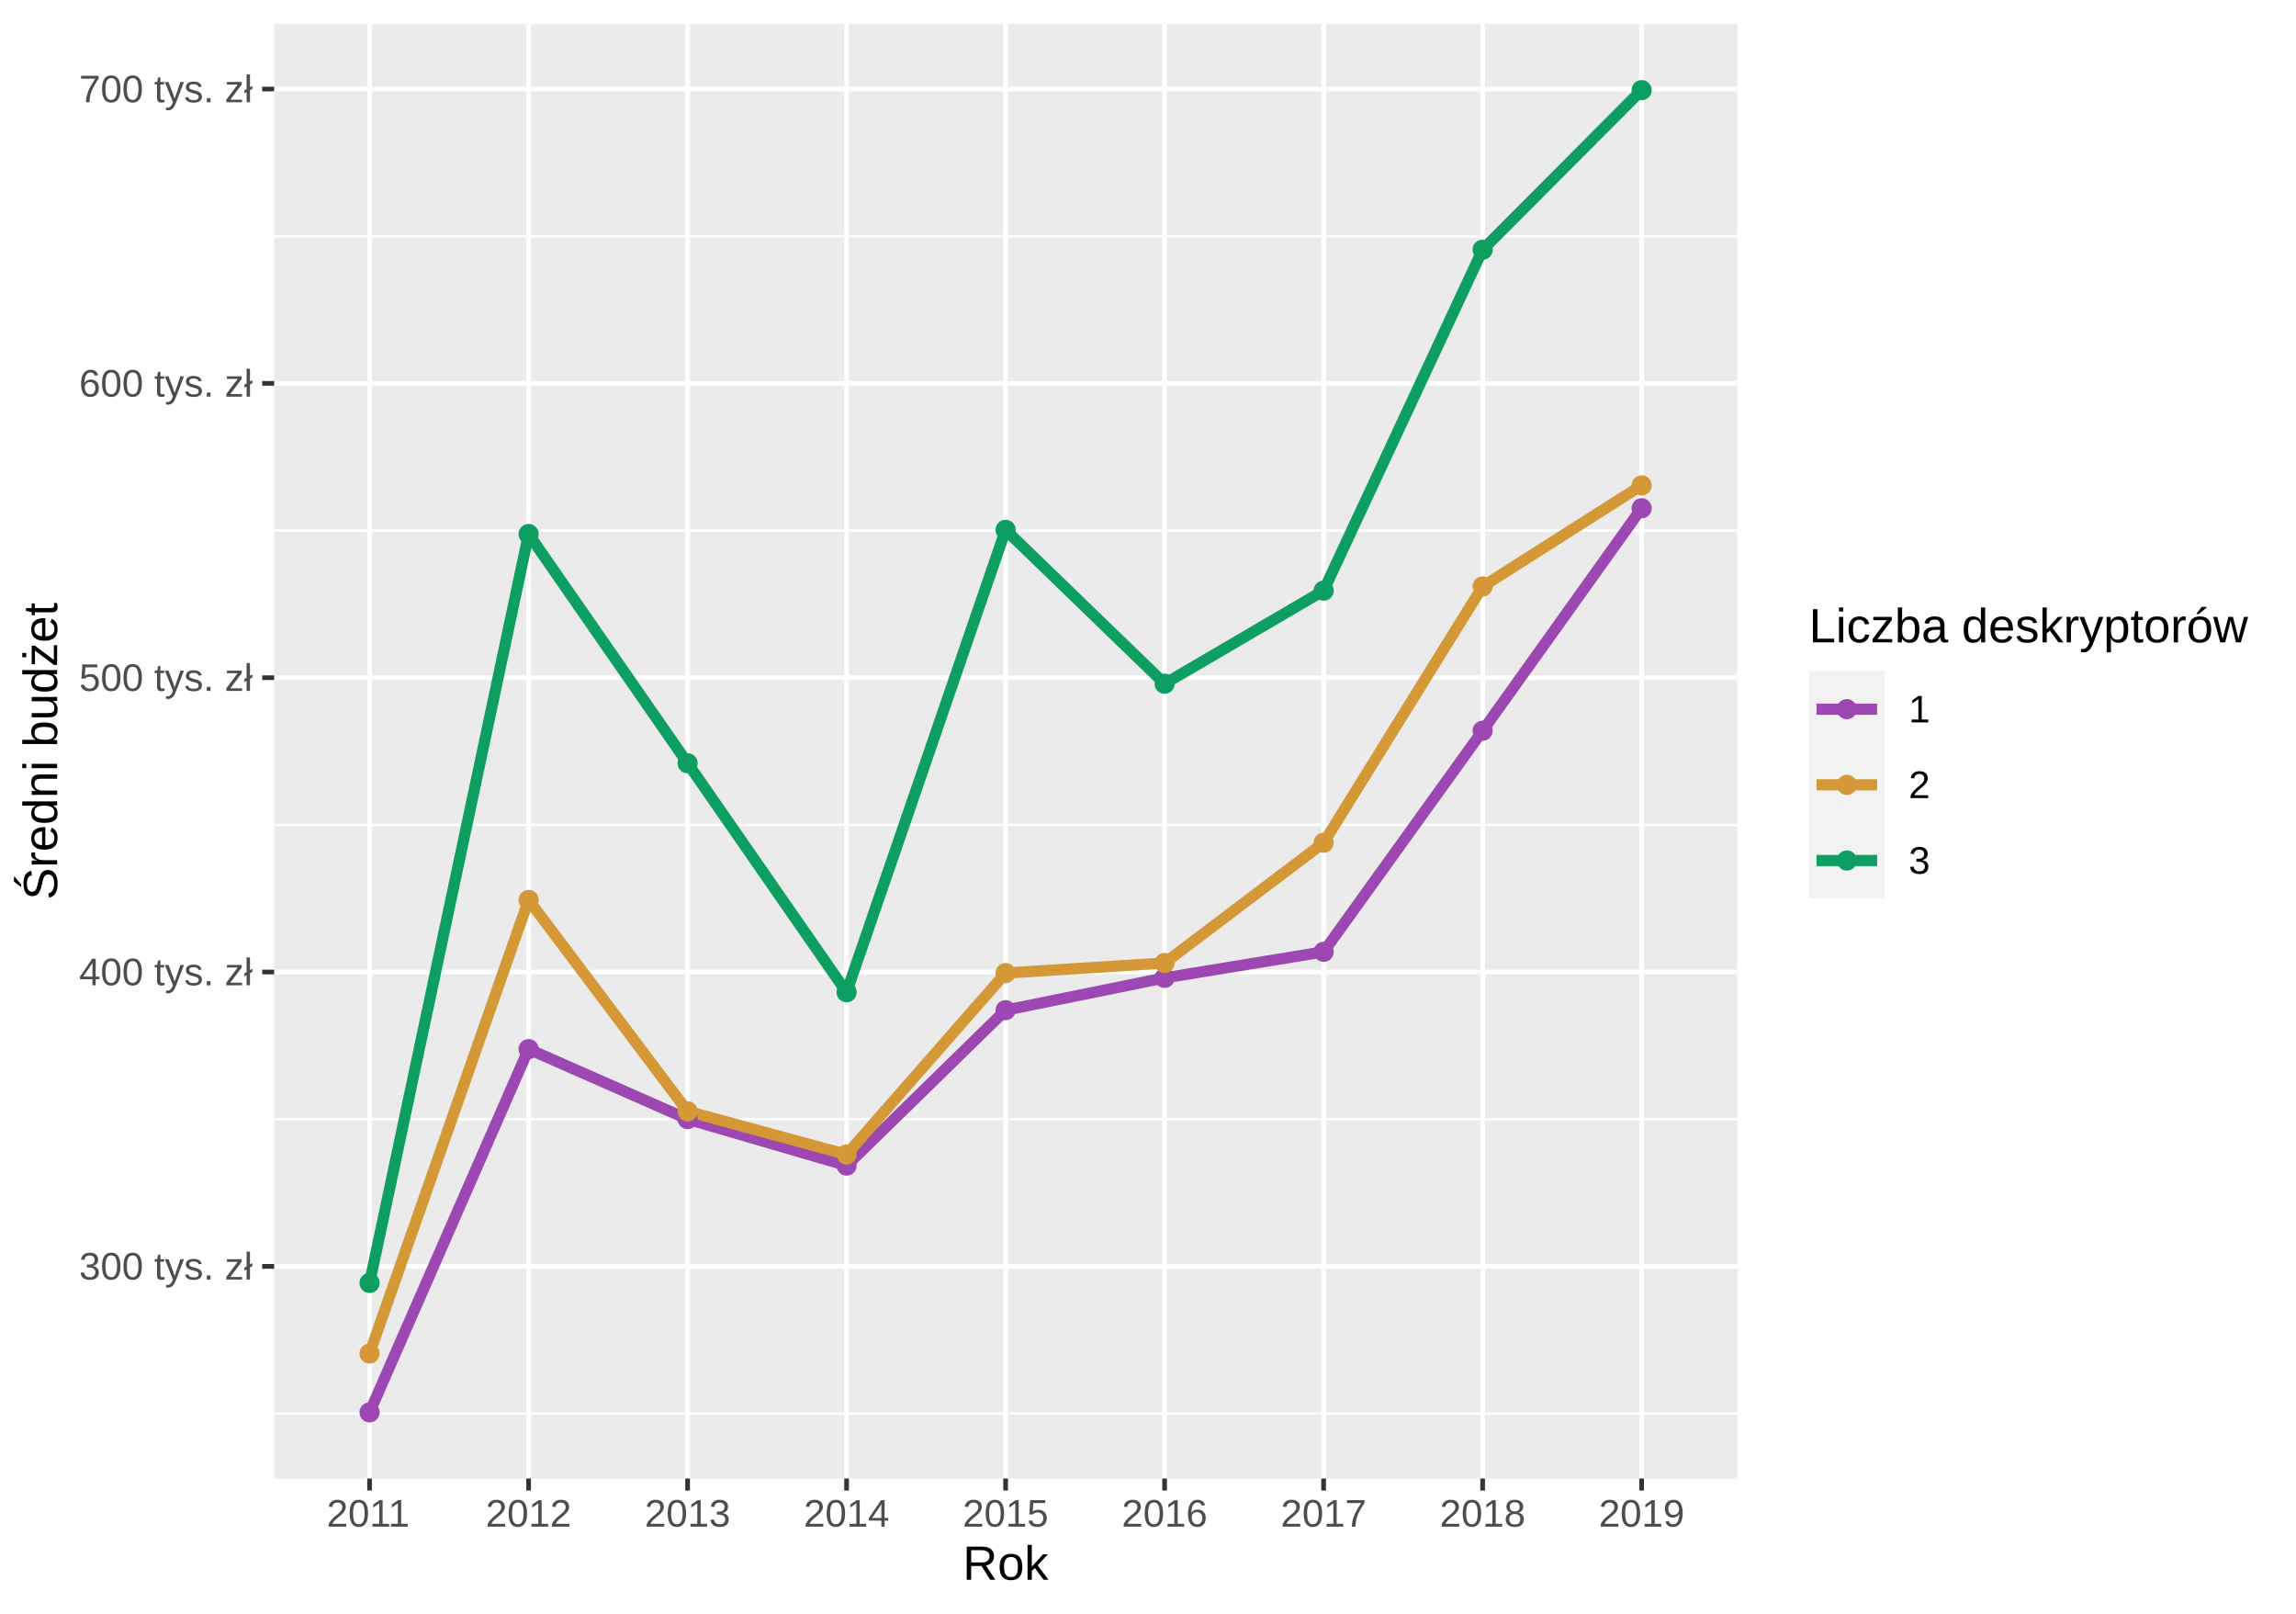
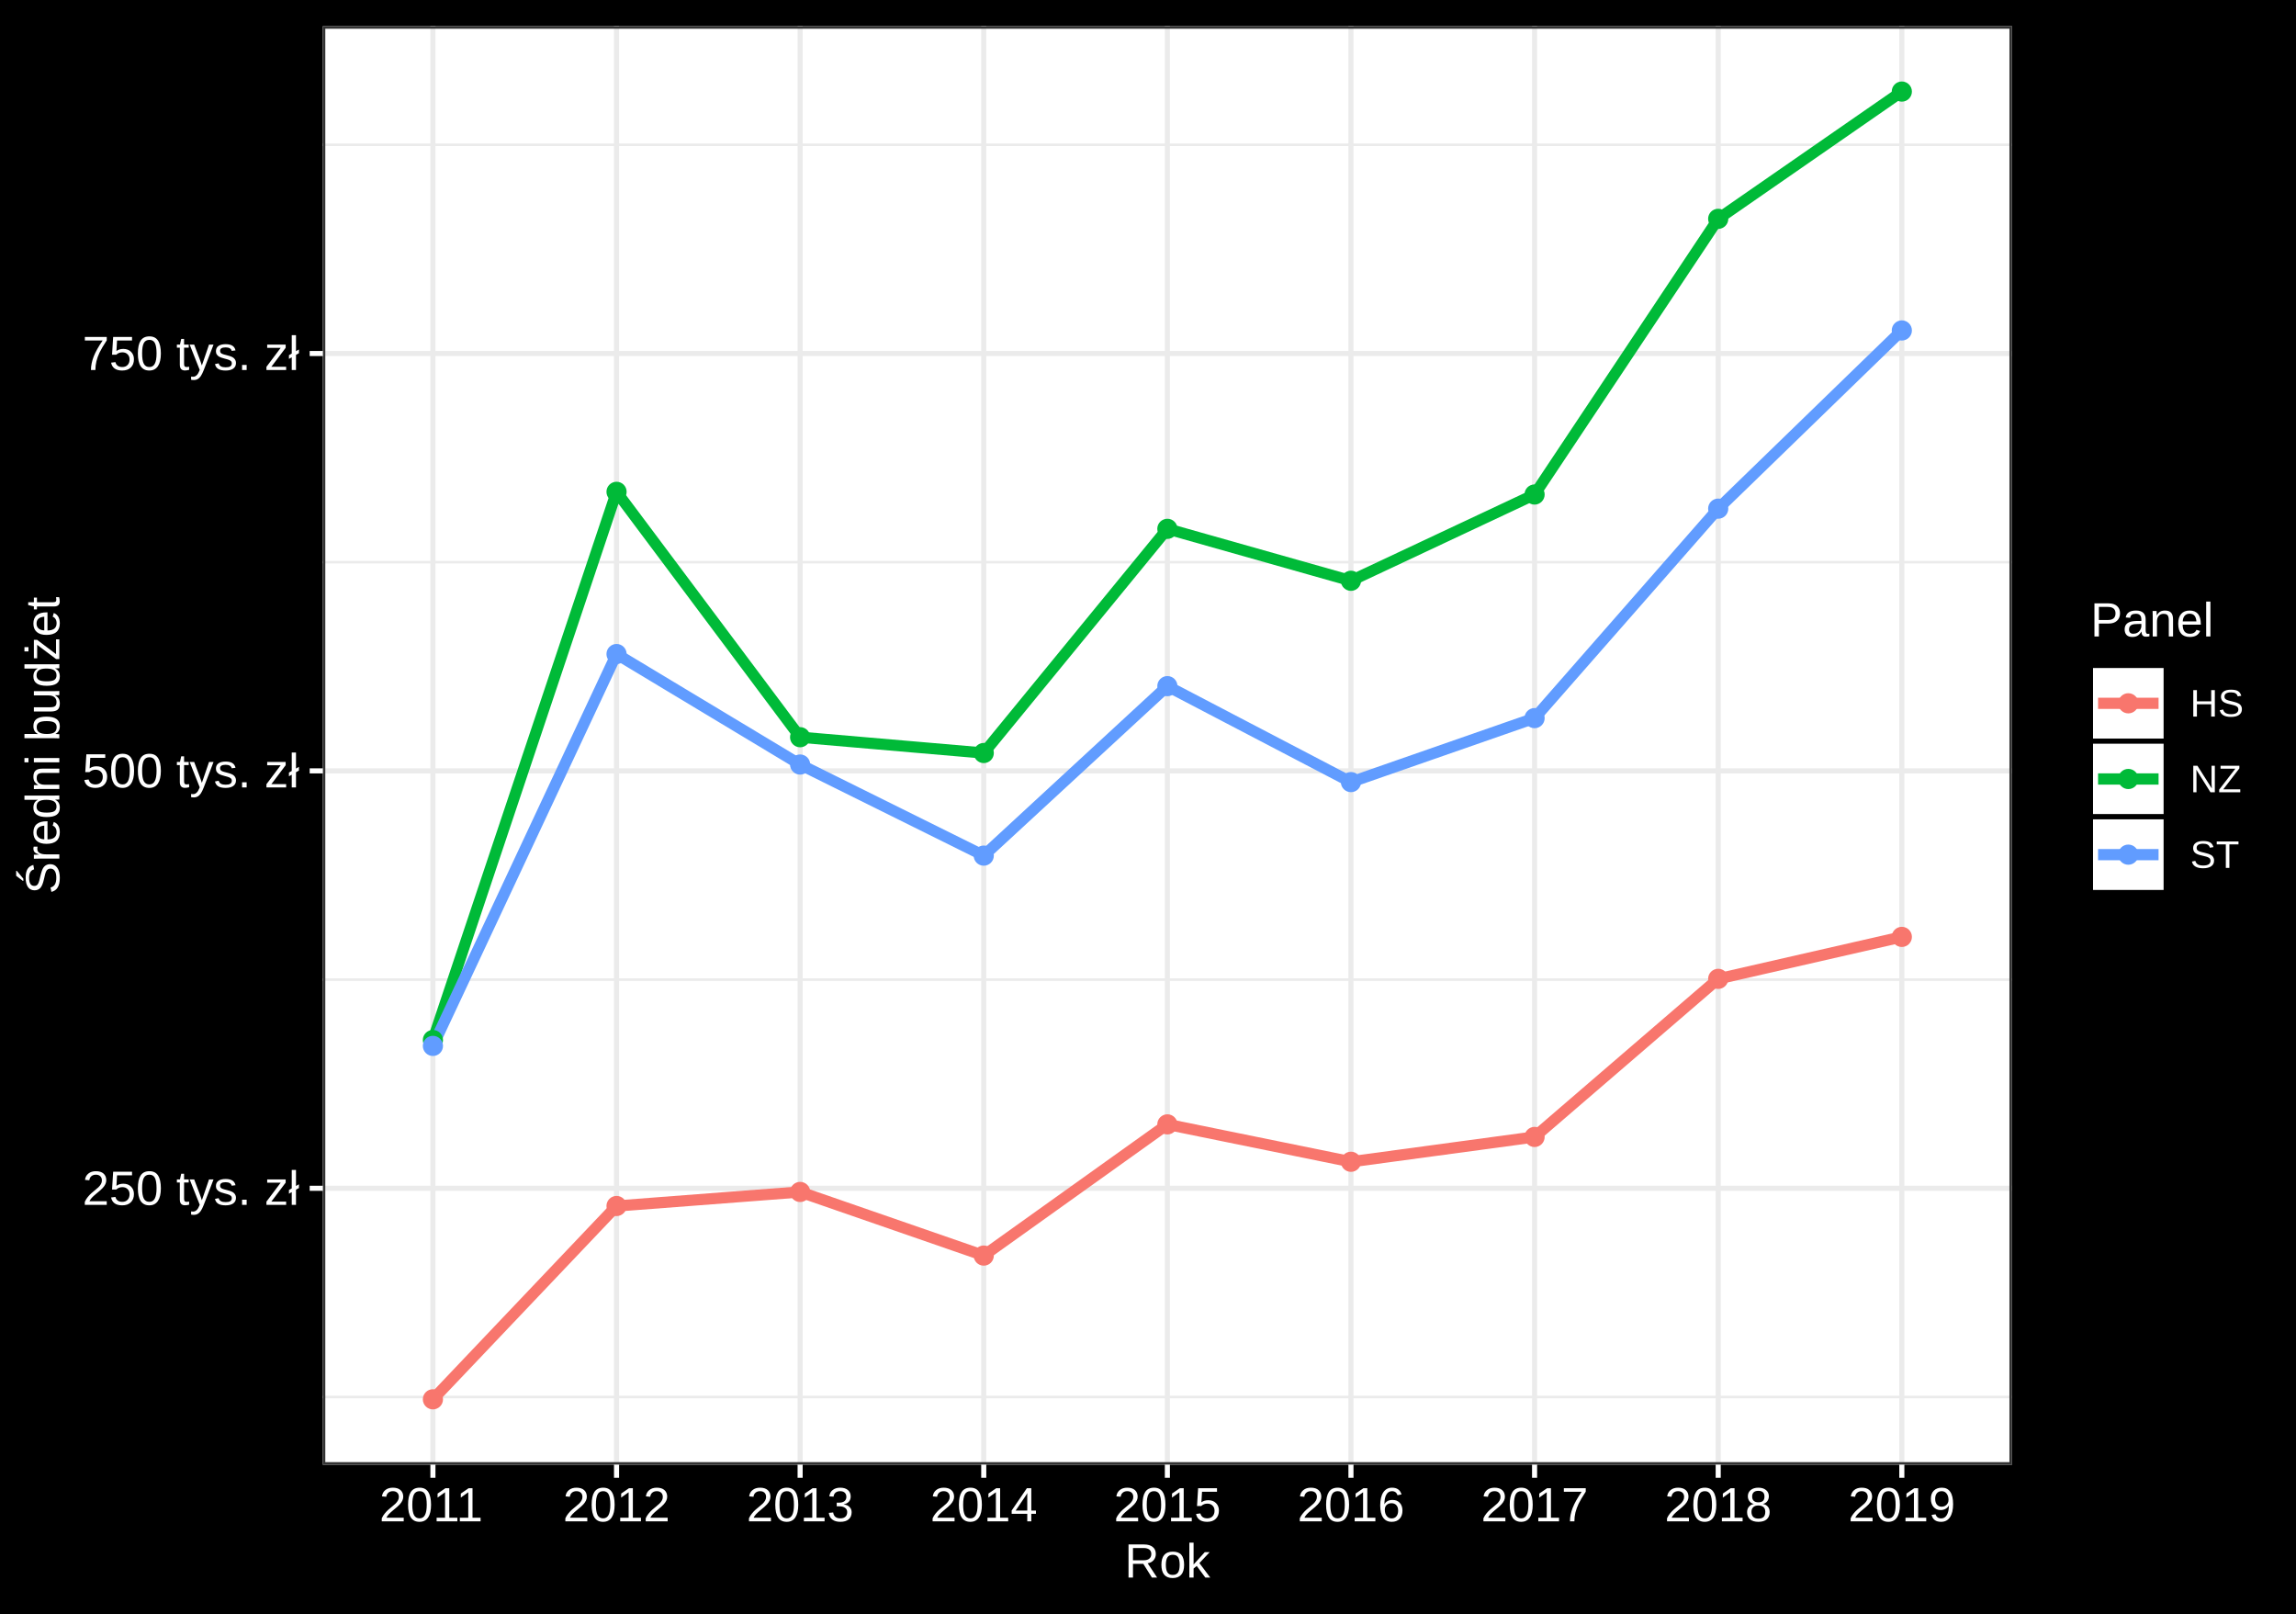
<svg xmlns="http://www.w3.org/2000/svg" viewBox="0 0 524.41 368.50">
  <defs>
    <style type="text/css">
    line, polyline, polygon, path, rect, circle {
      fill: none;
      stroke: #000000;
      stroke-linecap: round;
      stroke-linejoin: round;
      stroke-miterlimit: 10.00;
    }
  </style>
  </defs>
  <rect width="100%" height="100%" style="stroke: none; fill: #FFFFFF;" />
-   <rect x="0" y="0.00" width="524.41" height="368.50" style="stroke-width: 1.07; stroke: #FFFFFF; fill: #FFFFFF;" />
+   <rect x="0.00" y="0.00" width="524.41" height="368.50" style="stroke-width: 1.16; fill: #000000;" />
  <defs>
-     <clipPath id="cpNjIuNjJ8Mzk2Ljc0fDMzNy42Mnw1LjQ4">
-       <rect x="62.62" y="5.48" width="334.13" height="332.14" />
+     <clipPath id="cpNzMuNzJ8NDU5LjU0fDMzNC40Nnw1Ljk4">
+       <rect x="73.72" y="5.98" width="385.82" height="328.48" />
    </clipPath>
  </defs>
-   <rect x="62.62" y="5.48" width="334.13" height="332.14" style="stroke-width: 1.07; stroke: none; fill: #EBEBEB;" clip-path="url(#cpNjIuNjJ8Mzk2Ljc0fDMzNy42Mnw1LjQ4)" />
-   <polyline points="62.62,322.77 396.74,322.77 " style="stroke-width: 0.53; stroke: #FFFFFF; stroke-linecap: butt;" clip-path="url(#cpNjIuNjJ8Mzk2Ljc0fDMzNy42Mnw1LjQ4)" />
-   <polyline points="62.62,255.56 396.74,255.56 " style="stroke-width: 0.53; stroke: #FFFFFF; stroke-linecap: butt;" clip-path="url(#cpNjIuNjJ8Mzk2Ljc0fDMzNy42Mnw1LjQ4)" />
-   <polyline points="62.62,188.35 396.74,188.35 " style="stroke-width: 0.53; stroke: #FFFFFF; stroke-linecap: butt;" clip-path="url(#cpNjIuNjJ8Mzk2Ljc0fDMzNy42Mnw1LjQ4)" />
-   <polyline points="62.62,121.15 396.74,121.15 " style="stroke-width: 0.53; stroke: #FFFFFF; stroke-linecap: butt;" clip-path="url(#cpNjIuNjJ8Mzk2Ljc0fDMzNy42Mnw1LjQ4)" />
-   <polyline points="62.62,53.94 396.74,53.94 " style="stroke-width: 0.53; stroke: #FFFFFF; stroke-linecap: butt;" clip-path="url(#cpNjIuNjJ8Mzk2Ljc0fDMzNy42Mnw1LjQ4)" />
-   <polyline points="62.62,289.17 396.74,289.17 " style="stroke-width: 1.07; stroke: #FFFFFF; stroke-linecap: butt;" clip-path="url(#cpNjIuNjJ8Mzk2Ljc0fDMzNy42Mnw1LjQ4)" />
-   <polyline points="62.62,221.96 396.74,221.96 " style="stroke-width: 1.07; stroke: #FFFFFF; stroke-linecap: butt;" clip-path="url(#cpNjIuNjJ8Mzk2Ljc0fDMzNy42Mnw1LjQ4)" />
-   <polyline points="62.62,154.75 396.74,154.75 " style="stroke-width: 1.07; stroke: #FFFFFF; stroke-linecap: butt;" clip-path="url(#cpNjIuNjJ8Mzk2Ljc0fDMzNy42Mnw1LjQ4)" />
-   <polyline points="62.62,87.54 396.74,87.54 " style="stroke-width: 1.07; stroke: #FFFFFF; stroke-linecap: butt;" clip-path="url(#cpNjIuNjJ8Mzk2Ljc0fDMzNy42Mnw1LjQ4)" />
-   <polyline points="62.62,20.33 396.74,20.33 " style="stroke-width: 1.07; stroke: #FFFFFF; stroke-linecap: butt;" clip-path="url(#cpNjIuNjJ8Mzk2Ljc0fDMzNy42Mnw1LjQ4)" />
-   <polyline points="84.41,337.62 84.41,5.48 " style="stroke-width: 1.07; stroke: #FFFFFF; stroke-linecap: butt;" clip-path="url(#cpNjIuNjJ8Mzk2Ljc0fDMzNy42Mnw1LjQ4)" />
-   <polyline points="120.73,337.62 120.73,5.48 " style="stroke-width: 1.07; stroke: #FFFFFF; stroke-linecap: butt;" clip-path="url(#cpNjIuNjJ8Mzk2Ljc0fDMzNy42Mnw1LjQ4)" />
-   <polyline points="157.05,337.62 157.05,5.48 " style="stroke-width: 1.07; stroke: #FFFFFF; stroke-linecap: butt;" clip-path="url(#cpNjIuNjJ8Mzk2Ljc0fDMzNy42Mnw1LjQ4)" />
-   <polyline points="193.36,337.62 193.36,5.48 " style="stroke-width: 1.07; stroke: #FFFFFF; stroke-linecap: butt;" clip-path="url(#cpNjIuNjJ8Mzk2Ljc0fDMzNy42Mnw1LjQ4)" />
-   <polyline points="229.68,337.62 229.68,5.48 " style="stroke-width: 1.07; stroke: #FFFFFF; stroke-linecap: butt;" clip-path="url(#cpNjIuNjJ8Mzk2Ljc0fDMzNy42Mnw1LjQ4)" />
-   <polyline points="266.00,337.62 266.00,5.48 " style="stroke-width: 1.07; stroke: #FFFFFF; stroke-linecap: butt;" clip-path="url(#cpNjIuNjJ8Mzk2Ljc0fDMzNy42Mnw1LjQ4)" />
-   <polyline points="302.32,337.62 302.32,5.48 " style="stroke-width: 1.07; stroke: #FFFFFF; stroke-linecap: butt;" clip-path="url(#cpNjIuNjJ8Mzk2Ljc0fDMzNy42Mnw1LjQ4)" />
-   <polyline points="338.64,337.62 338.64,5.48 " style="stroke-width: 1.07; stroke: #FFFFFF; stroke-linecap: butt;" clip-path="url(#cpNjIuNjJ8Mzk2Ljc0fDMzNy42Mnw1LjQ4)" />
-   <polyline points="374.95,337.62 374.95,5.48 " style="stroke-width: 1.07; stroke: #FFFFFF; stroke-linecap: butt;" clip-path="url(#cpNjIuNjJ8Mzk2Ljc0fDMzNy42Mnw1LjQ4)" />
-   <polyline points="84.41,322.52 120.73,239.56 157.05,255.55 193.36,266.16 229.68,230.67 266.00,223.30 302.32,217.35 338.64,166.86 374.95,116.06 " style="stroke-width: 2.56; stroke: #9D47B3; stroke-linecap: butt;" clip-path="url(#cpNjIuNjJ8Mzk2Ljc0fDMzNy42Mnw1LjQ4)" />
-   <polyline points="84.41,309.09 120.73,205.50 157.05,253.77 193.36,263.63 229.68,222.20 266.00,219.90 302.32,192.44 338.64,133.91 374.95,110.84 " style="stroke-width: 2.56; stroke: #D49837; stroke-linecap: butt;" clip-path="url(#cpNjIuNjJ8Mzk2Ljc0fDMzNy42Mnw1LjQ4)" />
-   <polyline points="84.41,292.96 120.73,121.95 157.05,174.28 193.36,226.58 229.68,120.99 266.00,156.12 302.32,134.87 338.64,57.01 374.95,20.58 " style="stroke-width: 2.56; stroke: #0D9E61; stroke-linecap: butt;" clip-path="url(#cpNjIuNjJ8Mzk2Ljc0fDMzNy42Mnw1LjQ4)" />
-   <circle cx="84.41" cy="322.52" r="1.95" style="stroke-width: 0.71; stroke: #9D47B3; fill: #9D47B3;" clip-path="url(#cpNjIuNjJ8Mzk2Ljc0fDMzNy42Mnw1LjQ4)" />
-   <circle cx="84.41" cy="309.09" r="1.95" style="stroke-width: 0.71; stroke: #D49837; fill: #D49837;" clip-path="url(#cpNjIuNjJ8Mzk2Ljc0fDMzNy42Mnw1LjQ4)" />
-   <circle cx="84.41" cy="292.96" r="1.95" style="stroke-width: 0.71; stroke: #0D9E61; fill: #0D9E61;" clip-path="url(#cpNjIuNjJ8Mzk2Ljc0fDMzNy42Mnw1LjQ4)" />
-   <circle cx="120.73" cy="239.56" r="1.95" style="stroke-width: 0.71; stroke: #9D47B3; fill: #9D47B3;" clip-path="url(#cpNjIuNjJ8Mzk2Ljc0fDMzNy42Mnw1LjQ4)" />
-   <circle cx="120.73" cy="205.50" r="1.95" style="stroke-width: 0.71; stroke: #D49837; fill: #D49837;" clip-path="url(#cpNjIuNjJ8Mzk2Ljc0fDMzNy42Mnw1LjQ4)" />
-   <circle cx="120.73" cy="121.95" r="1.95" style="stroke-width: 0.71; stroke: #0D9E61; fill: #0D9E61;" clip-path="url(#cpNjIuNjJ8Mzk2Ljc0fDMzNy42Mnw1LjQ4)" />
-   <circle cx="157.05" cy="255.55" r="1.95" style="stroke-width: 0.71; stroke: #9D47B3; fill: #9D47B3;" clip-path="url(#cpNjIuNjJ8Mzk2Ljc0fDMzNy42Mnw1LjQ4)" />
-   <circle cx="157.05" cy="253.77" r="1.95" style="stroke-width: 0.71; stroke: #D49837; fill: #D49837;" clip-path="url(#cpNjIuNjJ8Mzk2Ljc0fDMzNy42Mnw1LjQ4)" />
-   <circle cx="157.05" cy="174.28" r="1.95" style="stroke-width: 0.71; stroke: #0D9E61; fill: #0D9E61;" clip-path="url(#cpNjIuNjJ8Mzk2Ljc0fDMzNy42Mnw1LjQ4)" />
-   <circle cx="193.36" cy="266.16" r="1.95" style="stroke-width: 0.71; stroke: #9D47B3; fill: #9D47B3;" clip-path="url(#cpNjIuNjJ8Mzk2Ljc0fDMzNy42Mnw1LjQ4)" />
-   <circle cx="193.36" cy="263.63" r="1.95" style="stroke-width: 0.71; stroke: #D49837; fill: #D49837;" clip-path="url(#cpNjIuNjJ8Mzk2Ljc0fDMzNy42Mnw1LjQ4)" />
-   <circle cx="193.36" cy="226.58" r="1.95" style="stroke-width: 0.71; stroke: #0D9E61; fill: #0D9E61;" clip-path="url(#cpNjIuNjJ8Mzk2Ljc0fDMzNy42Mnw1LjQ4)" />
-   <circle cx="229.68" cy="230.67" r="1.95" style="stroke-width: 0.71; stroke: #9D47B3; fill: #9D47B3;" clip-path="url(#cpNjIuNjJ8Mzk2Ljc0fDMzNy42Mnw1LjQ4)" />
-   <circle cx="229.68" cy="222.20" r="1.95" style="stroke-width: 0.71; stroke: #D49837; fill: #D49837;" clip-path="url(#cpNjIuNjJ8Mzk2Ljc0fDMzNy42Mnw1LjQ4)" />
-   <circle cx="229.68" cy="120.99" r="1.95" style="stroke-width: 0.71; stroke: #0D9E61; fill: #0D9E61;" clip-path="url(#cpNjIuNjJ8Mzk2Ljc0fDMzNy42Mnw1LjQ4)" />
-   <circle cx="266.00" cy="223.30" r="1.95" style="stroke-width: 0.71; stroke: #9D47B3; fill: #9D47B3;" clip-path="url(#cpNjIuNjJ8Mzk2Ljc0fDMzNy42Mnw1LjQ4)" />
-   <circle cx="266.00" cy="219.90" r="1.95" style="stroke-width: 0.71; stroke: #D49837; fill: #D49837;" clip-path="url(#cpNjIuNjJ8Mzk2Ljc0fDMzNy42Mnw1LjQ4)" />
-   <circle cx="266.00" cy="156.12" r="1.95" style="stroke-width: 0.71; stroke: #0D9E61; fill: #0D9E61;" clip-path="url(#cpNjIuNjJ8Mzk2Ljc0fDMzNy42Mnw1LjQ4)" />
-   <circle cx="302.32" cy="217.35" r="1.95" style="stroke-width: 0.71; stroke: #9D47B3; fill: #9D47B3;" clip-path="url(#cpNjIuNjJ8Mzk2Ljc0fDMzNy42Mnw1LjQ4)" />
-   <circle cx="302.32" cy="192.44" r="1.95" style="stroke-width: 0.71; stroke: #D49837; fill: #D49837;" clip-path="url(#cpNjIuNjJ8Mzk2Ljc0fDMzNy42Mnw1LjQ4)" />
-   <circle cx="302.32" cy="134.87" r="1.95" style="stroke-width: 0.71; stroke: #0D9E61; fill: #0D9E61;" clip-path="url(#cpNjIuNjJ8Mzk2Ljc0fDMzNy42Mnw1LjQ4)" />
-   <circle cx="338.64" cy="166.86" r="1.95" style="stroke-width: 0.71; stroke: #9D47B3; fill: #9D47B3;" clip-path="url(#cpNjIuNjJ8Mzk2Ljc0fDMzNy42Mnw1LjQ4)" />
-   <circle cx="338.64" cy="133.91" r="1.95" style="stroke-width: 0.71; stroke: #D49837; fill: #D49837;" clip-path="url(#cpNjIuNjJ8Mzk2Ljc0fDMzNy42Mnw1LjQ4)" />
-   <circle cx="338.64" cy="57.01" r="1.95" style="stroke-width: 0.71; stroke: #0D9E61; fill: #0D9E61;" clip-path="url(#cpNjIuNjJ8Mzk2Ljc0fDMzNy42Mnw1LjQ4)" />
-   <circle cx="374.95" cy="116.06" r="1.95" style="stroke-width: 0.71; stroke: #9D47B3; fill: #9D47B3;" clip-path="url(#cpNjIuNjJ8Mzk2Ljc0fDMzNy42Mnw1LjQ4)" />
-   <circle cx="374.95" cy="110.84" r="1.95" style="stroke-width: 0.71; stroke: #D49837; fill: #D49837;" clip-path="url(#cpNjIuNjJ8Mzk2Ljc0fDMzNy42Mnw1LjQ4)" />
-   <circle cx="374.95" cy="20.58" r="1.95" style="stroke-width: 0.71; stroke: #0D9E61; fill: #0D9E61;" clip-path="url(#cpNjIuNjJ8Mzk2Ljc0fDMzNy42Mnw1LjQ4)" />
+   <rect x="73.72" y="5.98" width="385.82" height="328.48" style="stroke-width: 1.16; stroke: none; fill: #FFFFFF;" clip-path="url(#cpNzMuNzJ8NDU5LjU0fDMzNC40Nnw1Ljk4)" />
+   <polyline points="73.72,319.00 459.54,319.00 " style="stroke-width: 0.58; stroke: #EBEBEB; stroke-linecap: butt;" clip-path="url(#cpNzMuNzJ8NDU5LjU0fDMzNC40Nnw1Ljk4)" />
+   <polyline points="73.72,223.69 459.54,223.69 " style="stroke-width: 0.58; stroke: #EBEBEB; stroke-linecap: butt;" clip-path="url(#cpNzMuNzJ8NDU5LjU0fDMzNC40Nnw1Ljk4)" />
+   <polyline points="73.72,128.37 459.54,128.37 " style="stroke-width: 0.58; stroke: #EBEBEB; stroke-linecap: butt;" clip-path="url(#cpNzMuNzJ8NDU5LjU0fDMzNC40Nnw1Ljk4)" />
+   <polyline points="73.72,33.06 459.54,33.06 " style="stroke-width: 0.58; stroke: #EBEBEB; stroke-linecap: butt;" clip-path="url(#cpNzMuNzJ8NDU5LjU0fDMzNC40Nnw1Ljk4)" />
+   <polyline points="73.72,271.34 459.54,271.34 " style="stroke-width: 1.16; stroke: #EBEBEB; stroke-linecap: butt;" clip-path="url(#cpNzMuNzJ8NDU5LjU0fDMzNC40Nnw1Ljk4)" />
+   <polyline points="73.72,176.03 459.54,176.03 " style="stroke-width: 1.16; stroke: #EBEBEB; stroke-linecap: butt;" clip-path="url(#cpNzMuNzJ8NDU5LjU0fDMzNC40Nnw1Ljk4)" />
+   <polyline points="73.72,80.72 459.54,80.72 " style="stroke-width: 1.16; stroke: #EBEBEB; stroke-linecap: butt;" clip-path="url(#cpNzMuNzJ8NDU5LjU0fDMzNC40Nnw1Ljk4)" />
+   <polyline points="98.88,334.46 98.88,5.98 " style="stroke-width: 1.16; stroke: #EBEBEB; stroke-linecap: butt;" clip-path="url(#cpNzMuNzJ8NDU5LjU0fDMzNC40Nnw1Ljk4)" />
+   <polyline points="140.82,334.46 140.82,5.98 " style="stroke-width: 1.16; stroke: #EBEBEB; stroke-linecap: butt;" clip-path="url(#cpNzMuNzJ8NDU5LjU0fDMzNC40Nnw1Ljk4)" />
+   <polyline points="182.75,334.46 182.75,5.98 " style="stroke-width: 1.16; stroke: #EBEBEB; stroke-linecap: butt;" clip-path="url(#cpNzMuNzJ8NDU5LjU0fDMzNC40Nnw1Ljk4)" />
+   <polyline points="224.69,334.46 224.69,5.98 " style="stroke-width: 1.16; stroke: #EBEBEB; stroke-linecap: butt;" clip-path="url(#cpNzMuNzJ8NDU5LjU0fDMzNC40Nnw1Ljk4)" />
+   <polyline points="266.63,334.46 266.63,5.98 " style="stroke-width: 1.16; stroke: #EBEBEB; stroke-linecap: butt;" clip-path="url(#cpNzMuNzJ8NDU5LjU0fDMzNC40Nnw1Ljk4)" />
+   <polyline points="308.56,334.46 308.56,5.98 " style="stroke-width: 1.16; stroke: #EBEBEB; stroke-linecap: butt;" clip-path="url(#cpNzMuNzJ8NDU5LjU0fDMzNC40Nnw1Ljk4)" />
+   <polyline points="350.50,334.46 350.50,5.98 " style="stroke-width: 1.16; stroke: #EBEBEB; stroke-linecap: butt;" clip-path="url(#cpNzMuNzJ8NDU5LjU0fDMzNC40Nnw1Ljk4)" />
+   <polyline points="392.44,334.46 392.44,5.98 " style="stroke-width: 1.16; stroke: #EBEBEB; stroke-linecap: butt;" clip-path="url(#cpNzMuNzJ8NDU5LjU0fDMzNC40Nnw1Ljk4)" />
+   <polyline points="434.38,334.46 434.38,5.98 " style="stroke-width: 1.16; stroke: #EBEBEB; stroke-linecap: butt;" clip-path="url(#cpNzMuNzJ8NDU5LjU0fDMzNC40Nnw1Ljk4)" />
+   <polyline points="98.88,319.53 140.82,275.39 182.75,272.18 224.69,286.71 266.63,256.75 308.56,265.29 350.50,259.62 392.44,223.52 434.38,213.94 " style="stroke-width: 2.56; stroke: #F8766D; stroke-linecap: butt;" clip-path="url(#cpNzMuNzJ8NDU5LjU0fDMzNC40Nnw1Ljk4)" />
+   <polyline points="98.88,237.49 140.82,112.31 182.75,168.34 224.69,171.95 266.63,120.76 308.56,132.62 350.50,112.92 392.44,49.97 434.38,20.91 " style="stroke-width: 2.56; stroke: #00BA38; stroke-linecap: butt;" clip-path="url(#cpNzMuNzJ8NDU5LjU0fDMzNC40Nnw1Ljk4)" />
+   <polyline points="98.88,238.83 140.82,149.35 182.75,174.58 224.69,195.38 266.63,156.68 308.56,178.59 350.50,163.98 392.44,116.15 434.38,75.46 " style="stroke-width: 2.56; stroke: #619CFF; stroke-linecap: butt;" clip-path="url(#cpNzMuNzJ8NDU5LjU0fDMzNC40Nnw1Ljk4)" />
+   <circle cx="98.88" cy="319.53" r="1.95" style="stroke-width: 0.71; stroke: #F8766D; fill: #F8766D;" clip-path="url(#cpNzMuNzJ8NDU5LjU0fDMzNC40Nnw1Ljk4)" />
+   <circle cx="140.82" cy="275.39" r="1.95" style="stroke-width: 0.71; stroke: #F8766D; fill: #F8766D;" clip-path="url(#cpNzMuNzJ8NDU5LjU0fDMzNC40Nnw1Ljk4)" />
+   <circle cx="182.75" cy="272.18" r="1.95" style="stroke-width: 0.71; stroke: #F8766D; fill: #F8766D;" clip-path="url(#cpNzMuNzJ8NDU5LjU0fDMzNC40Nnw1Ljk4)" />
+   <circle cx="224.69" cy="286.71" r="1.95" style="stroke-width: 0.71; stroke: #F8766D; fill: #F8766D;" clip-path="url(#cpNzMuNzJ8NDU5LjU0fDMzNC40Nnw1Ljk4)" />
+   <circle cx="266.63" cy="256.75" r="1.95" style="stroke-width: 0.71; stroke: #F8766D; fill: #F8766D;" clip-path="url(#cpNzMuNzJ8NDU5LjU0fDMzNC40Nnw1Ljk4)" />
+   <circle cx="308.56" cy="265.29" r="1.95" style="stroke-width: 0.71; stroke: #F8766D; fill: #F8766D;" clip-path="url(#cpNzMuNzJ8NDU5LjU0fDMzNC40Nnw1Ljk4)" />
+   <circle cx="350.50" cy="259.62" r="1.95" style="stroke-width: 0.71; stroke: #F8766D; fill: #F8766D;" clip-path="url(#cpNzMuNzJ8NDU5LjU0fDMzNC40Nnw1Ljk4)" />
+   <circle cx="392.44" cy="223.52" r="1.95" style="stroke-width: 0.71; stroke: #F8766D; fill: #F8766D;" clip-path="url(#cpNzMuNzJ8NDU5LjU0fDMzNC40Nnw1Ljk4)" />
+   <circle cx="434.38" cy="213.94" r="1.95" style="stroke-width: 0.71; stroke: #F8766D; fill: #F8766D;" clip-path="url(#cpNzMuNzJ8NDU5LjU0fDMzNC40Nnw1Ljk4)" />
+   <circle cx="98.88" cy="237.49" r="1.95" style="stroke-width: 0.71; stroke: #00BA38; fill: #00BA38;" clip-path="url(#cpNzMuNzJ8NDU5LjU0fDMzNC40Nnw1Ljk4)" />
+   <circle cx="140.82" cy="112.31" r="1.95" style="stroke-width: 0.71; stroke: #00BA38; fill: #00BA38;" clip-path="url(#cpNzMuNzJ8NDU5LjU0fDMzNC40Nnw1Ljk4)" />
+   <circle cx="182.75" cy="168.34" r="1.95" style="stroke-width: 0.71; stroke: #00BA38; fill: #00BA38;" clip-path="url(#cpNzMuNzJ8NDU5LjU0fDMzNC40Nnw1Ljk4)" />
+   <circle cx="224.69" cy="171.95" r="1.95" style="stroke-width: 0.71; stroke: #00BA38; fill: #00BA38;" clip-path="url(#cpNzMuNzJ8NDU5LjU0fDMzNC40Nnw1Ljk4)" />
+   <circle cx="266.63" cy="120.76" r="1.95" style="stroke-width: 0.71; stroke: #00BA38; fill: #00BA38;" clip-path="url(#cpNzMuNzJ8NDU5LjU0fDMzNC40Nnw1Ljk4)" />
+   <circle cx="308.56" cy="132.62" r="1.95" style="stroke-width: 0.71; stroke: #00BA38; fill: #00BA38;" clip-path="url(#cpNzMuNzJ8NDU5LjU0fDMzNC40Nnw1Ljk4)" />
+   <circle cx="350.50" cy="112.92" r="1.95" style="stroke-width: 0.71; stroke: #00BA38; fill: #00BA38;" clip-path="url(#cpNzMuNzJ8NDU5LjU0fDMzNC40Nnw1Ljk4)" />
+   <circle cx="392.44" cy="49.97" r="1.95" style="stroke-width: 0.71; stroke: #00BA38; fill: #00BA38;" clip-path="url(#cpNzMuNzJ8NDU5LjU0fDMzNC40Nnw1Ljk4)" />
+   <circle cx="434.38" cy="20.91" r="1.95" style="stroke-width: 0.71; stroke: #00BA38; fill: #00BA38;" clip-path="url(#cpNzMuNzJ8NDU5LjU0fDMzNC40Nnw1Ljk4)" />
+   <circle cx="98.88" cy="238.83" r="1.95" style="stroke-width: 0.71; stroke: #619CFF; fill: #619CFF;" clip-path="url(#cpNzMuNzJ8NDU5LjU0fDMzNC40Nnw1Ljk4)" />
+   <circle cx="140.82" cy="149.35" r="1.95" style="stroke-width: 0.71; stroke: #619CFF; fill: #619CFF;" clip-path="url(#cpNzMuNzJ8NDU5LjU0fDMzNC40Nnw1Ljk4)" />
+   <circle cx="182.75" cy="174.58" r="1.95" style="stroke-width: 0.71; stroke: #619CFF; fill: #619CFF;" clip-path="url(#cpNzMuNzJ8NDU5LjU0fDMzNC40Nnw1Ljk4)" />
+   <circle cx="224.69" cy="195.38" r="1.95" style="stroke-width: 0.71; stroke: #619CFF; fill: #619CFF;" clip-path="url(#cpNzMuNzJ8NDU5LjU0fDMzNC40Nnw1Ljk4)" />
+   <circle cx="266.63" cy="156.68" r="1.95" style="stroke-width: 0.71; stroke: #619CFF; fill: #619CFF;" clip-path="url(#cpNzMuNzJ8NDU5LjU0fDMzNC40Nnw1Ljk4)" />
+   <circle cx="308.56" cy="178.59" r="1.95" style="stroke-width: 0.71; stroke: #619CFF; fill: #619CFF;" clip-path="url(#cpNzMuNzJ8NDU5LjU0fDMzNC40Nnw1Ljk4)" />
+   <circle cx="350.50" cy="163.98" r="1.95" style="stroke-width: 0.71; stroke: #619CFF; fill: #619CFF;" clip-path="url(#cpNzMuNzJ8NDU5LjU0fDMzNC40Nnw1Ljk4)" />
+   <circle cx="392.44" cy="116.15" r="1.95" style="stroke-width: 0.71; stroke: #619CFF; fill: #619CFF;" clip-path="url(#cpNzMuNzJ8NDU5LjU0fDMzNC40Nnw1Ljk4)" />
+   <circle cx="434.38" cy="75.46" r="1.95" style="stroke-width: 0.71; stroke: #619CFF; fill: #619CFF;" clip-path="url(#cpNzMuNzJ8NDU5LjU0fDMzNC40Nnw1Ljk4)" />
+   <rect x="73.72" y="5.98" width="385.82" height="328.48" style="stroke-width: 1.16; stroke: #333333;" clip-path="url(#cpNzMuNzJ8NDU5LjU0fDMzNC40Nnw1Ljk4)" />
  <defs>
    <clipPath id="cpMC4wMHw1MjQuNDF8MzY4LjUwfDAuMDA=">
      <rect x="0.00" y="0.00" width="524.41" height="368.50" />
    </clipPath>
  </defs>
  <g clip-path="url(#cpMC4wMHw1MjQuNDF8MzY4LjUwfDAuMDA=)">
-     <text x="18.07" y="292.19" style="font-size: 8.80px; fill: #4D4D4D; font-family: Liberation Sans;" textLength="39.62px" lengthAdjust="spacingAndGlyphs">300 tys. zł</text>
+     <text x="18.82" y="275.13" style="font-size: 11.00px; fill: #FFFFFF; font-family: Liberation Sans;" textLength="49.52px" lengthAdjust="spacingAndGlyphs">250 tys. zł</text>
  </g>
  <g clip-path="url(#cpMC4wMHw1MjQuNDF8MzY4LjUwfDAuMDA=)">
-     <text x="18.07" y="224.99" style="font-size: 8.80px; fill: #4D4D4D; font-family: Liberation Sans;" textLength="39.62px" lengthAdjust="spacingAndGlyphs">400 tys. zł</text>
+     <text x="18.82" y="179.81" style="font-size: 11.00px; fill: #FFFFFF; font-family: Liberation Sans;" textLength="49.52px" lengthAdjust="spacingAndGlyphs">500 tys. zł</text>
  </g>
  <g clip-path="url(#cpMC4wMHw1MjQuNDF8MzY4LjUwfDAuMDA=)">
-     <text x="18.07" y="157.78" style="font-size: 8.80px; fill: #4D4D4D; font-family: Liberation Sans;" textLength="39.62px" lengthAdjust="spacingAndGlyphs">500 tys. zł</text>
+     <text x="18.82" y="84.50" style="font-size: 11.00px; fill: #FFFFFF; font-family: Liberation Sans;" textLength="49.52px" lengthAdjust="spacingAndGlyphs">750 tys. zł</text>
+   </g>
+   <polyline points="70.73,271.34 73.72,271.34 " style="stroke-width: 1.16; stroke: #FFFFFF; stroke-linecap: butt;" clip-path="url(#cpMC4wMHw1MjQuNDF8MzY4LjUwfDAuMDA=)" />
+   <polyline points="70.73,176.03 73.72,176.03 " style="stroke-width: 1.16; stroke: #FFFFFF; stroke-linecap: butt;" clip-path="url(#cpMC4wMHw1MjQuNDF8MzY4LjUwfDAuMDA=)" />
+   <polyline points="70.73,80.72 73.72,80.72 " style="stroke-width: 1.16; stroke: #FFFFFF; stroke-linecap: butt;" clip-path="url(#cpMC4wMHw1MjQuNDF8MzY4LjUwfDAuMDA=)" />
+   <polyline points="98.88,337.45 98.88,334.46 " style="stroke-width: 1.16; stroke: #FFFFFF; stroke-linecap: butt;" clip-path="url(#cpMC4wMHw1MjQuNDF8MzY4LjUwfDAuMDA=)" />
+   <polyline points="140.82,337.45 140.82,334.46 " style="stroke-width: 1.16; stroke: #FFFFFF; stroke-linecap: butt;" clip-path="url(#cpMC4wMHw1MjQuNDF8MzY4LjUwfDAuMDA=)" />
+   <polyline points="182.75,337.45 182.75,334.46 " style="stroke-width: 1.16; stroke: #FFFFFF; stroke-linecap: butt;" clip-path="url(#cpMC4wMHw1MjQuNDF8MzY4LjUwfDAuMDA=)" />
+   <polyline points="224.69,337.45 224.69,334.46 " style="stroke-width: 1.16; stroke: #FFFFFF; stroke-linecap: butt;" clip-path="url(#cpMC4wMHw1MjQuNDF8MzY4LjUwfDAuMDA=)" />
+   <polyline points="266.63,337.45 266.63,334.46 " style="stroke-width: 1.16; stroke: #FFFFFF; stroke-linecap: butt;" clip-path="url(#cpMC4wMHw1MjQuNDF8MzY4LjUwfDAuMDA=)" />
+   <polyline points="308.56,337.45 308.56,334.46 " style="stroke-width: 1.16; stroke: #FFFFFF; stroke-linecap: butt;" clip-path="url(#cpMC4wMHw1MjQuNDF8MzY4LjUwfDAuMDA=)" />
+   <polyline points="350.50,337.45 350.50,334.46 " style="stroke-width: 1.16; stroke: #FFFFFF; stroke-linecap: butt;" clip-path="url(#cpMC4wMHw1MjQuNDF8MzY4LjUwfDAuMDA=)" />
+   <polyline points="392.44,337.45 392.44,334.46 " style="stroke-width: 1.16; stroke: #FFFFFF; stroke-linecap: butt;" clip-path="url(#cpMC4wMHw1MjQuNDF8MzY4LjUwfDAuMDA=)" />
+   <polyline points="434.38,337.45 434.38,334.46 " style="stroke-width: 1.16; stroke: #FFFFFF; stroke-linecap: butt;" clip-path="url(#cpMC4wMHw1MjQuNDF8MzY4LjUwfDAuMDA=)" />
+   <g clip-path="url(#cpMC4wMHw1MjQuNDF8MzY4LjUwfDAuMDA=)">
+     <text x="86.65" y="347.40" style="font-size: 11.00px; fill: #FFFFFF; font-family: Liberation Sans;" textLength="24.47px" lengthAdjust="spacingAndGlyphs">2011</text>
  </g>
  <g clip-path="url(#cpMC4wMHw1MjQuNDF8MzY4LjUwfDAuMDA=)">
-     <text x="18.07" y="90.57" style="font-size: 8.80px; fill: #4D4D4D; font-family: Liberation Sans;" textLength="39.62px" lengthAdjust="spacingAndGlyphs">600 tys. zł</text>
+     <text x="128.58" y="347.40" style="font-size: 11.00px; fill: #FFFFFF; font-family: Liberation Sans;" textLength="24.47px" lengthAdjust="spacingAndGlyphs">2012</text>
  </g>
  <g clip-path="url(#cpMC4wMHw1MjQuNDF8MzY4LjUwfDAuMDA=)">
-     <text x="18.07" y="23.36" style="font-size: 8.80px; fill: #4D4D4D; font-family: Liberation Sans;" textLength="39.62px" lengthAdjust="spacingAndGlyphs">700 tys. zł</text>
-   </g>
-   <polyline points="59.88,289.17 62.62,289.17 " style="stroke-width: 1.07; stroke: #333333; stroke-linecap: butt;" clip-path="url(#cpMC4wMHw1MjQuNDF8MzY4LjUwfDAuMDA=)" />
-   <polyline points="59.88,221.96 62.62,221.96 " style="stroke-width: 1.07; stroke: #333333; stroke-linecap: butt;" clip-path="url(#cpMC4wMHw1MjQuNDF8MzY4LjUwfDAuMDA=)" />
-   <polyline points="59.88,154.75 62.62,154.75 " style="stroke-width: 1.07; stroke: #333333; stroke-linecap: butt;" clip-path="url(#cpMC4wMHw1MjQuNDF8MzY4LjUwfDAuMDA=)" />
-   <polyline points="59.88,87.54 62.62,87.54 " style="stroke-width: 1.07; stroke: #333333; stroke-linecap: butt;" clip-path="url(#cpMC4wMHw1MjQuNDF8MzY4LjUwfDAuMDA=)" />
-   <polyline points="59.88,20.33 62.62,20.33 " style="stroke-width: 1.07; stroke: #333333; stroke-linecap: butt;" clip-path="url(#cpMC4wMHw1MjQuNDF8MzY4LjUwfDAuMDA=)" />
-   <polyline points="84.41,340.36 84.41,337.62 " style="stroke-width: 1.07; stroke: #333333; stroke-linecap: butt;" clip-path="url(#cpMC4wMHw1MjQuNDF8MzY4LjUwfDAuMDA=)" />
-   <polyline points="120.73,340.36 120.73,337.62 " style="stroke-width: 1.07; stroke: #333333; stroke-linecap: butt;" clip-path="url(#cpMC4wMHw1MjQuNDF8MzY4LjUwfDAuMDA=)" />
-   <polyline points="157.05,340.36 157.05,337.62 " style="stroke-width: 1.07; stroke: #333333; stroke-linecap: butt;" clip-path="url(#cpMC4wMHw1MjQuNDF8MzY4LjUwfDAuMDA=)" />
-   <polyline points="193.36,340.36 193.36,337.62 " style="stroke-width: 1.07; stroke: #333333; stroke-linecap: butt;" clip-path="url(#cpMC4wMHw1MjQuNDF8MzY4LjUwfDAuMDA=)" />
-   <polyline points="229.68,340.36 229.68,337.62 " style="stroke-width: 1.07; stroke: #333333; stroke-linecap: butt;" clip-path="url(#cpMC4wMHw1MjQuNDF8MzY4LjUwfDAuMDA=)" />
-   <polyline points="266.00,340.36 266.00,337.62 " style="stroke-width: 1.07; stroke: #333333; stroke-linecap: butt;" clip-path="url(#cpMC4wMHw1MjQuNDF8MzY4LjUwfDAuMDA=)" />
-   <polyline points="302.32,340.36 302.32,337.62 " style="stroke-width: 1.07; stroke: #333333; stroke-linecap: butt;" clip-path="url(#cpMC4wMHw1MjQuNDF8MzY4LjUwfDAuMDA=)" />
-   <polyline points="338.64,340.36 338.64,337.62 " style="stroke-width: 1.07; stroke: #333333; stroke-linecap: butt;" clip-path="url(#cpMC4wMHw1MjQuNDF8MzY4LjUwfDAuMDA=)" />
-   <polyline points="374.95,340.36 374.95,337.62 " style="stroke-width: 1.07; stroke: #333333; stroke-linecap: butt;" clip-path="url(#cpMC4wMHw1MjQuNDF8MzY4LjUwfDAuMDA=)" />
-   <g clip-path="url(#cpMC4wMHw1MjQuNDF8MzY4LjUwfDAuMDA=)">
-     <text x="74.62" y="348.61" style="font-size: 8.80px; fill: #4D4D4D; font-family: Liberation Sans;" textLength="19.58px" lengthAdjust="spacingAndGlyphs">2011</text>
+     <text x="170.52" y="347.40" style="font-size: 11.00px; fill: #FFFFFF; font-family: Liberation Sans;" textLength="24.47px" lengthAdjust="spacingAndGlyphs">2013</text>
  </g>
  <g clip-path="url(#cpMC4wMHw1MjQuNDF8MzY4LjUwfDAuMDA=)">
-     <text x="110.94" y="348.61" style="font-size: 8.80px; fill: #4D4D4D; font-family: Liberation Sans;" textLength="19.58px" lengthAdjust="spacingAndGlyphs">2012</text>
+     <text x="212.46" y="347.40" style="font-size: 11.00px; fill: #FFFFFF; font-family: Liberation Sans;" textLength="24.47px" lengthAdjust="spacingAndGlyphs">2014</text>
  </g>
  <g clip-path="url(#cpMC4wMHw1MjQuNDF8MzY4LjUwfDAuMDA=)">
-     <text x="147.26" y="348.61" style="font-size: 8.80px; fill: #4D4D4D; font-family: Liberation Sans;" textLength="19.58px" lengthAdjust="spacingAndGlyphs">2013</text>
+     <text x="254.39" y="347.40" style="font-size: 11.00px; fill: #FFFFFF; font-family: Liberation Sans;" textLength="24.47px" lengthAdjust="spacingAndGlyphs">2015</text>
  </g>
  <g clip-path="url(#cpMC4wMHw1MjQuNDF8MzY4LjUwfDAuMDA=)">
-     <text x="183.58" y="348.61" style="font-size: 8.80px; fill: #4D4D4D; font-family: Liberation Sans;" textLength="19.58px" lengthAdjust="spacingAndGlyphs">2014</text>
+     <text x="296.33" y="347.40" style="font-size: 11.00px; fill: #FFFFFF; font-family: Liberation Sans;" textLength="24.47px" lengthAdjust="spacingAndGlyphs">2016</text>
  </g>
  <g clip-path="url(#cpMC4wMHw1MjQuNDF8MzY4LjUwfDAuMDA=)">
-     <text x="219.89" y="348.61" style="font-size: 8.80px; fill: #4D4D4D; font-family: Liberation Sans;" textLength="19.58px" lengthAdjust="spacingAndGlyphs">2015</text>
+     <text x="338.27" y="347.40" style="font-size: 11.00px; fill: #FFFFFF; font-family: Liberation Sans;" textLength="24.47px" lengthAdjust="spacingAndGlyphs">2017</text>
  </g>
  <g clip-path="url(#cpMC4wMHw1MjQuNDF8MzY4LjUwfDAuMDA=)">
-     <text x="256.21" y="348.61" style="font-size: 8.80px; fill: #4D4D4D; font-family: Liberation Sans;" textLength="19.58px" lengthAdjust="spacingAndGlyphs">2016</text>
+     <text x="380.20" y="347.40" style="font-size: 11.00px; fill: #FFFFFF; font-family: Liberation Sans;" textLength="24.47px" lengthAdjust="spacingAndGlyphs">2018</text>
  </g>
  <g clip-path="url(#cpMC4wMHw1MjQuNDF8MzY4LjUwfDAuMDA=)">
-     <text x="292.53" y="348.61" style="font-size: 8.80px; fill: #4D4D4D; font-family: Liberation Sans;" textLength="19.58px" lengthAdjust="spacingAndGlyphs">2017</text>
+     <text x="422.14" y="347.40" style="font-size: 11.00px; fill: #FFFFFF; font-family: Liberation Sans;" textLength="24.47px" lengthAdjust="spacingAndGlyphs">2019</text>
  </g>
  <g clip-path="url(#cpMC4wMHw1MjQuNDF8MzY4LjUwfDAuMDA=)">
-     <text x="328.85" y="348.61" style="font-size: 8.80px; fill: #4D4D4D; font-family: Liberation Sans;" textLength="19.58px" lengthAdjust="spacingAndGlyphs">2018</text>
+     <text x="256.85" y="360.24" style="font-size: 11.00px; fill: #FFFFFF; font-family: Liberation Sans;" textLength="19.56px" lengthAdjust="spacingAndGlyphs">Rok</text>
  </g>
  <g clip-path="url(#cpMC4wMHw1MjQuNDF8MzY4LjUwfDAuMDA=)">
-     <text x="365.17" y="348.61" style="font-size: 8.80px; fill: #4D4D4D; font-family: Liberation Sans;" textLength="19.58px" lengthAdjust="spacingAndGlyphs">2019</text>
+     <text transform="translate(13.55,204.16) rotate(-90)" style="font-size: 11.00px; fill: #FFFFFF; font-family: Liberation Sans;" textLength="67.88px" lengthAdjust="spacingAndGlyphs">Średni budżet</text>
+   </g>
+   <rect x="471.49" y="130.65" width="46.94" height="79.13" style="stroke-width: 1.16; fill: #000000;" clip-path="url(#cpMC4wMHw1MjQuNDF8MzY4LjUwfDAuMDA=)" />
+   <g clip-path="url(#cpMC4wMHw1MjQuNDF8MzY4LjUwfDAuMDA=)">
+     <text x="477.47" y="145.34" style="font-size: 11.00px; fill: #FFFFFF; font-family: Liberation Sans;" textLength="28.13px" lengthAdjust="spacingAndGlyphs">Panel</text>
+   </g>
+   <rect x="477.47" y="151.96" width="17.28" height="17.28" style="stroke-width: 1.16; fill: #FFFFFF;" clip-path="url(#cpMC4wMHw1MjQuNDF8MzY4LjUwfDAuMDA=)" />
+   <line x1="479.20" y1="160.60" x2="493.02" y2="160.60" style="stroke-width: 2.56; stroke: #F8766D; stroke-linecap: butt;" clip-path="url(#cpMC4wMHw1MjQuNDF8MzY4LjUwfDAuMDA=)" />
+   <circle cx="486.11" cy="160.60" r="1.95" style="stroke-width: 0.71; stroke: #F8766D; fill: #F8766D;" clip-path="url(#cpMC4wMHw1MjQuNDF8MzY4LjUwfDAuMDA=)" />
+   <rect x="477.47" y="169.24" width="17.28" height="17.28" style="stroke-width: 1.16; fill: #FFFFFF;" clip-path="url(#cpMC4wMHw1MjQuNDF8MzY4LjUwfDAuMDA=)" />
+   <line x1="479.20" y1="177.88" x2="493.02" y2="177.88" style="stroke-width: 2.56; stroke: #00BA38; stroke-linecap: butt;" clip-path="url(#cpMC4wMHw1MjQuNDF8MzY4LjUwfDAuMDA=)" />
+   <circle cx="486.11" cy="177.88" r="1.95" style="stroke-width: 0.71; stroke: #00BA38; fill: #00BA38;" clip-path="url(#cpMC4wMHw1MjQuNDF8MzY4LjUwfDAuMDA=)" />
+   <rect x="477.47" y="186.52" width="17.28" height="17.28" style="stroke-width: 1.16; fill: #FFFFFF;" clip-path="url(#cpMC4wMHw1MjQuNDF8MzY4LjUwfDAuMDA=)" />
+   <line x1="479.20" y1="195.16" x2="493.02" y2="195.16" style="stroke-width: 2.56; stroke: #619CFF; stroke-linecap: butt;" clip-path="url(#cpMC4wMHw1MjQuNDF8MzY4LjUwfDAuMDA=)" />
+   <circle cx="486.11" cy="195.16" r="1.95" style="stroke-width: 0.71; stroke: #619CFF; fill: #619CFF;" clip-path="url(#cpMC4wMHw1MjQuNDF8MzY4LjUwfDAuMDA=)" />
+   <g clip-path="url(#cpMC4wMHw1MjQuNDF8MzY4LjUwfDAuMDA=)">
+     <text x="500.23" y="163.63" style="font-size: 8.80px; fill: #FFFFFF; font-family: Liberation Sans;" textLength="12.22px" lengthAdjust="spacingAndGlyphs">HS</text>
  </g>
  <g clip-path="url(#cpMC4wMHw1MjQuNDF8MzY4LjUwfDAuMDA=)">
-     <text x="219.90" y="360.74" style="font-size: 11.00px; font-family: Liberation Sans;" textLength="19.56px" lengthAdjust="spacingAndGlyphs">Rok</text>
+     <text x="500.23" y="180.91" style="font-size: 8.80px; fill: #FFFFFF; font-family: Liberation Sans;" textLength="11.73px" lengthAdjust="spacingAndGlyphs">NZ</text>
  </g>
  <g clip-path="url(#cpMC4wMHw1MjQuNDF8MzY4LjUwfDAuMDA=)">
-     <text transform="translate(13.05,205.49) rotate(-90)" style="font-size: 11.00px; font-family: Liberation Sans;" textLength="67.88px" lengthAdjust="spacingAndGlyphs">Średni budżet</text>
-   </g>
-   <rect x="407.70" y="132.49" width="111.23" height="78.13" style="stroke-width: 1.07; stroke: none; fill: #FFFFFF;" clip-path="url(#cpMC4wMHw1MjQuNDF8MzY4LjUwfDAuMDA=)" />
-   <g clip-path="url(#cpMC4wMHw1MjQuNDF8MzY4LjUwfDAuMDA=)">
-     <text x="413.18" y="146.68" style="font-size: 11.00px; font-family: Liberation Sans;" textLength="100.27px" lengthAdjust="spacingAndGlyphs">Liczba deskryptorów</text>
-   </g>
-   <rect x="413.18" y="153.30" width="17.28" height="17.28" style="stroke-width: 1.07; stroke: none; fill: #F2F2F2;" clip-path="url(#cpMC4wMHw1MjQuNDF8MzY4LjUwfDAuMDA=)" />
-   <line x1="414.91" y1="161.94" x2="428.73" y2="161.94" style="stroke-width: 2.56; stroke: #9D47B3; stroke-linecap: butt;" clip-path="url(#cpMC4wMHw1MjQuNDF8MzY4LjUwfDAuMDA=)" />
-   <circle cx="421.82" cy="161.94" r="1.95" style="stroke-width: 0.71; stroke: #9D47B3; fill: #9D47B3;" clip-path="url(#cpMC4wMHw1MjQuNDF8MzY4LjUwfDAuMDA=)" />
-   <rect x="413.18" y="170.58" width="17.28" height="17.28" style="stroke-width: 1.07; stroke: none; fill: #F2F2F2;" clip-path="url(#cpMC4wMHw1MjQuNDF8MzY4LjUwfDAuMDA=)" />
-   <line x1="414.91" y1="179.22" x2="428.73" y2="179.22" style="stroke-width: 2.56; stroke: #D49837; stroke-linecap: butt;" clip-path="url(#cpMC4wMHw1MjQuNDF8MzY4LjUwfDAuMDA=)" />
-   <circle cx="421.82" cy="179.22" r="1.95" style="stroke-width: 0.71; stroke: #D49837; fill: #D49837;" clip-path="url(#cpMC4wMHw1MjQuNDF8MzY4LjUwfDAuMDA=)" />
-   <rect x="413.18" y="187.86" width="17.28" height="17.28" style="stroke-width: 1.07; stroke: none; fill: #F2F2F2;" clip-path="url(#cpMC4wMHw1MjQuNDF8MzY4LjUwfDAuMDA=)" />
-   <line x1="414.91" y1="196.50" x2="428.73" y2="196.50" style="stroke-width: 2.56; stroke: #0D9E61; stroke-linecap: butt;" clip-path="url(#cpMC4wMHw1MjQuNDF8MzY4LjUwfDAuMDA=)" />
-   <circle cx="421.82" cy="196.50" r="1.95" style="stroke-width: 0.71; stroke: #0D9E61; fill: #0D9E61;" clip-path="url(#cpMC4wMHw1MjQuNDF8MzY4LjUwfDAuMDA=)" />
-   <g clip-path="url(#cpMC4wMHw1MjQuNDF8MzY4LjUwfDAuMDA=)">
-     <text x="435.94" y="164.96" style="font-size: 8.80px; font-family: Liberation Sans;" textLength="4.89px" lengthAdjust="spacingAndGlyphs">1</text>
-   </g>
-   <g clip-path="url(#cpMC4wMHw1MjQuNDF8MzY4LjUwfDAuMDA=)">
-     <text x="435.94" y="182.24" style="font-size: 8.80px; font-family: Liberation Sans;" textLength="4.89px" lengthAdjust="spacingAndGlyphs">2</text>
-   </g>
-   <g clip-path="url(#cpMC4wMHw1MjQuNDF8MzY4LjUwfDAuMDA=)">
-     <text x="435.94" y="199.52" style="font-size: 8.80px; font-family: Liberation Sans;" textLength="4.89px" lengthAdjust="spacingAndGlyphs">3</text>
+     <text x="500.23" y="198.19" style="font-size: 8.80px; fill: #FFFFFF; font-family: Liberation Sans;" textLength="11.24px" lengthAdjust="spacingAndGlyphs">ST</text>
  </g>
</svg>
